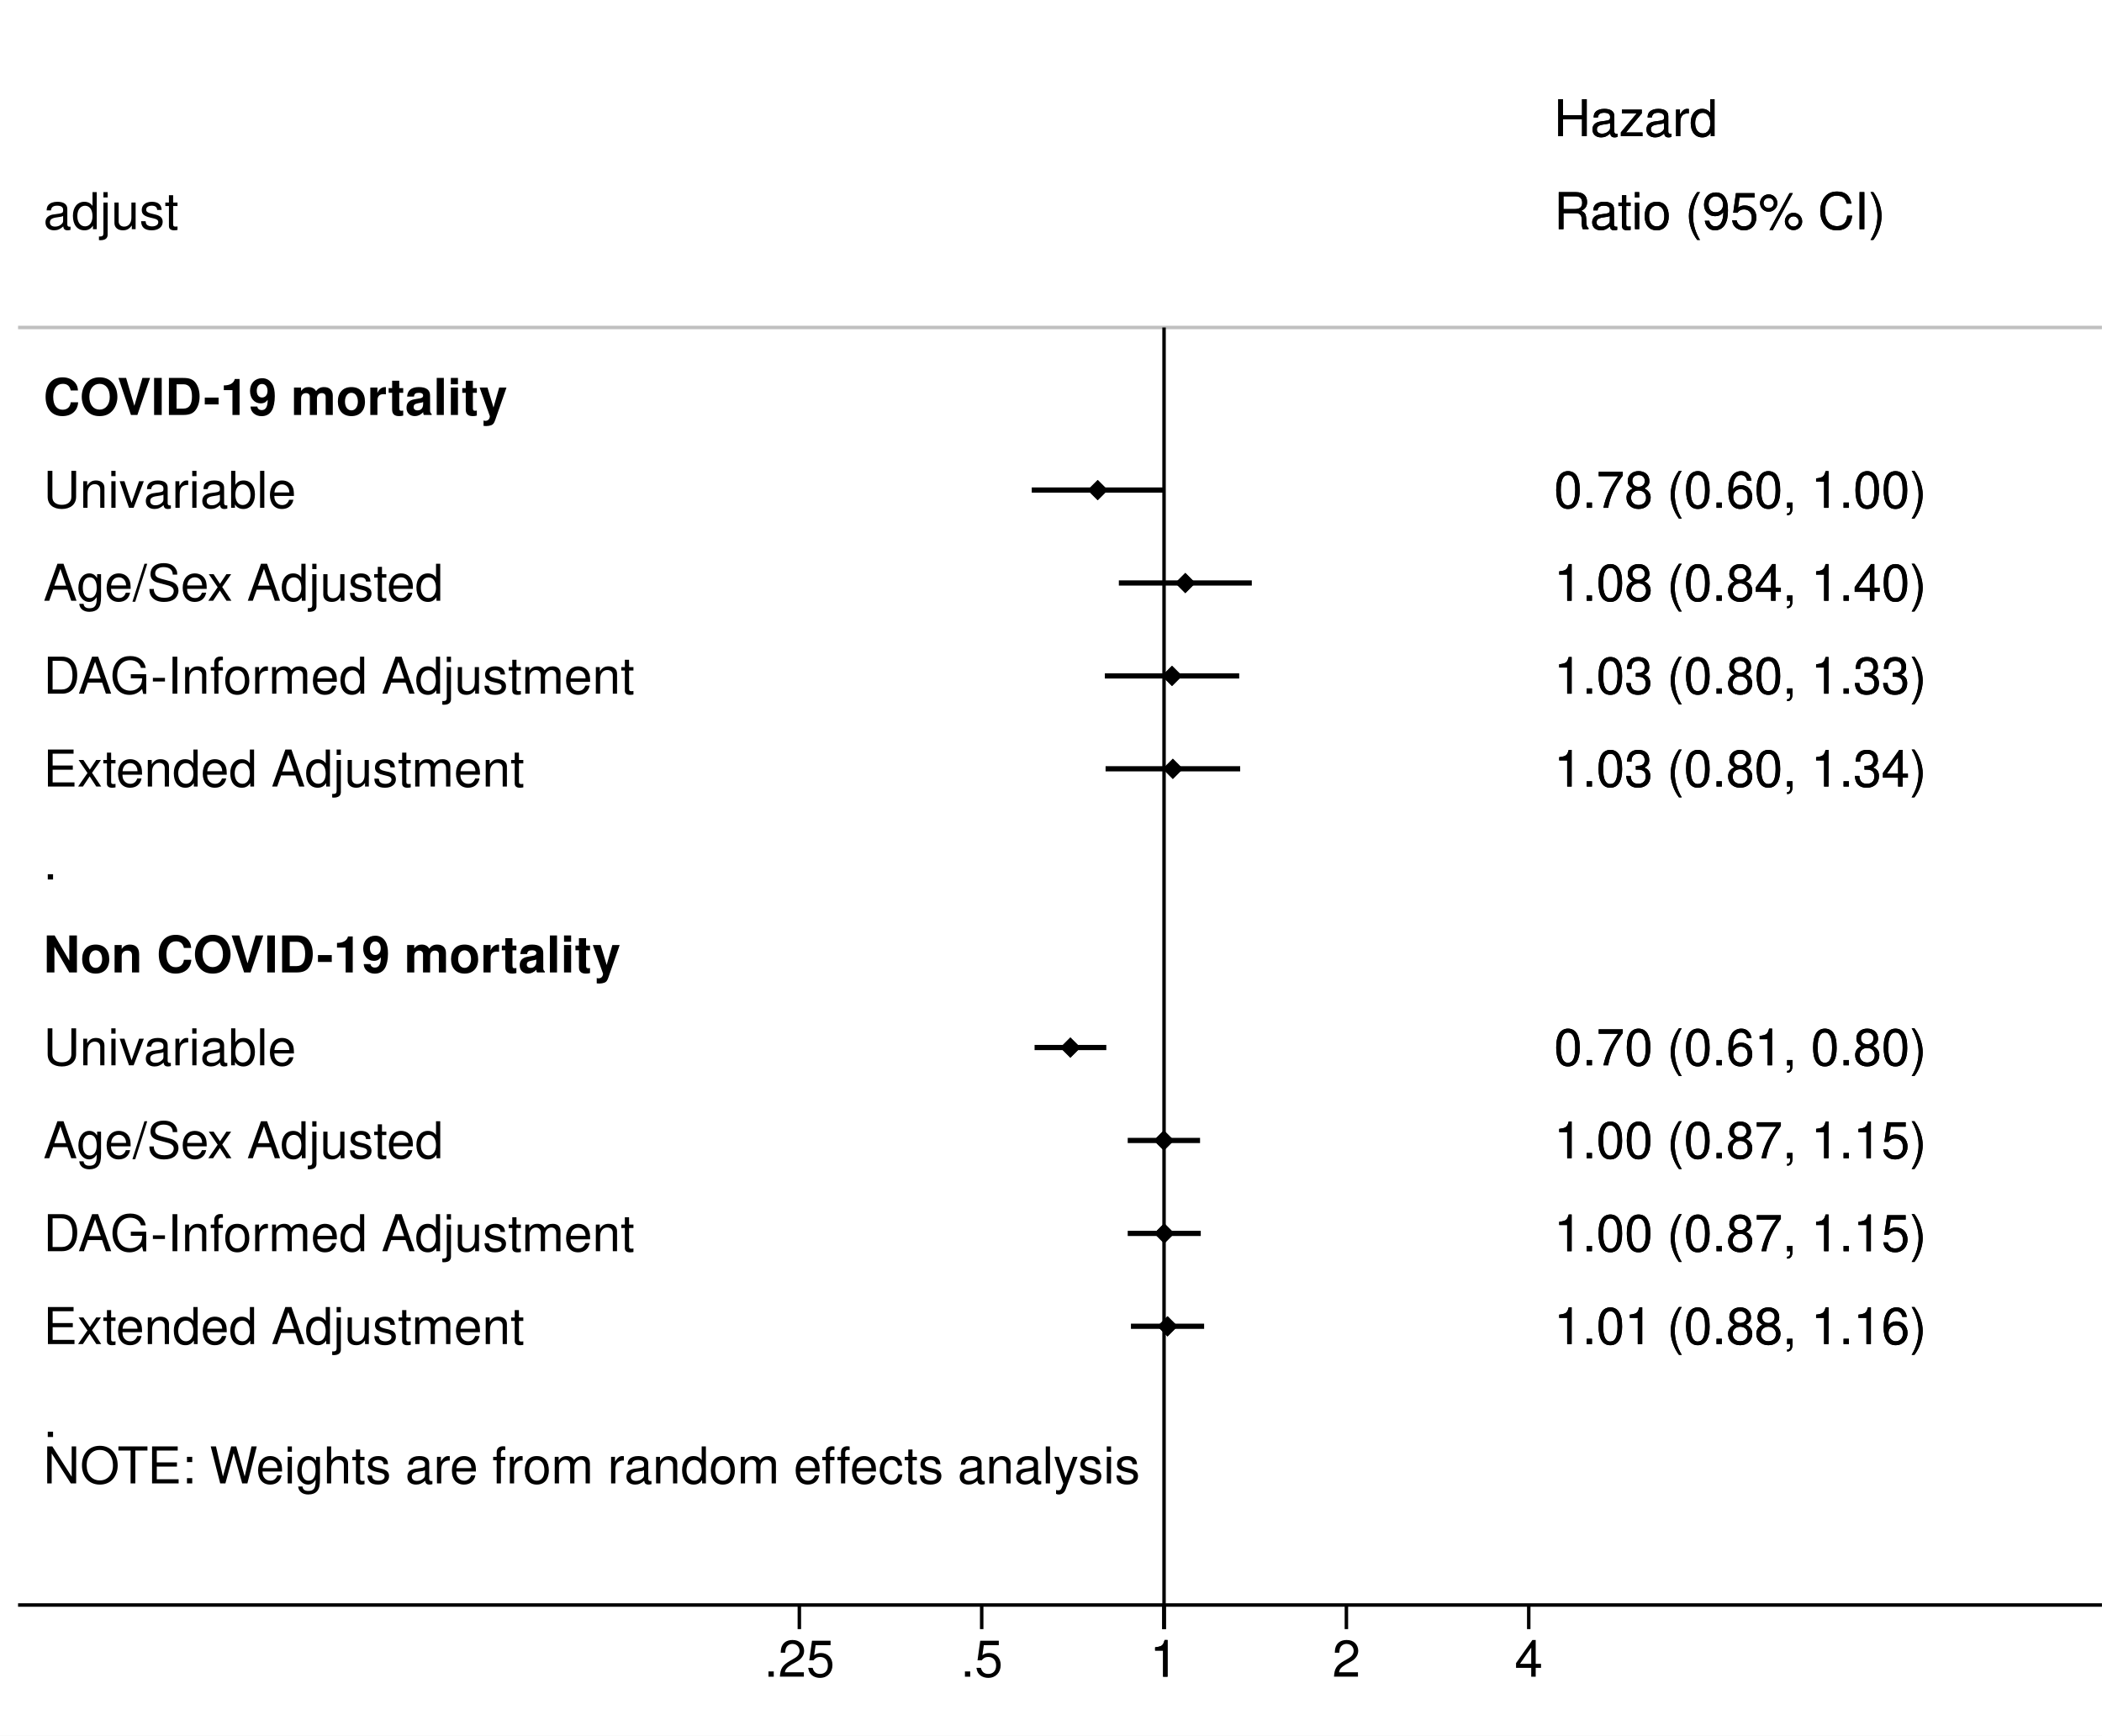
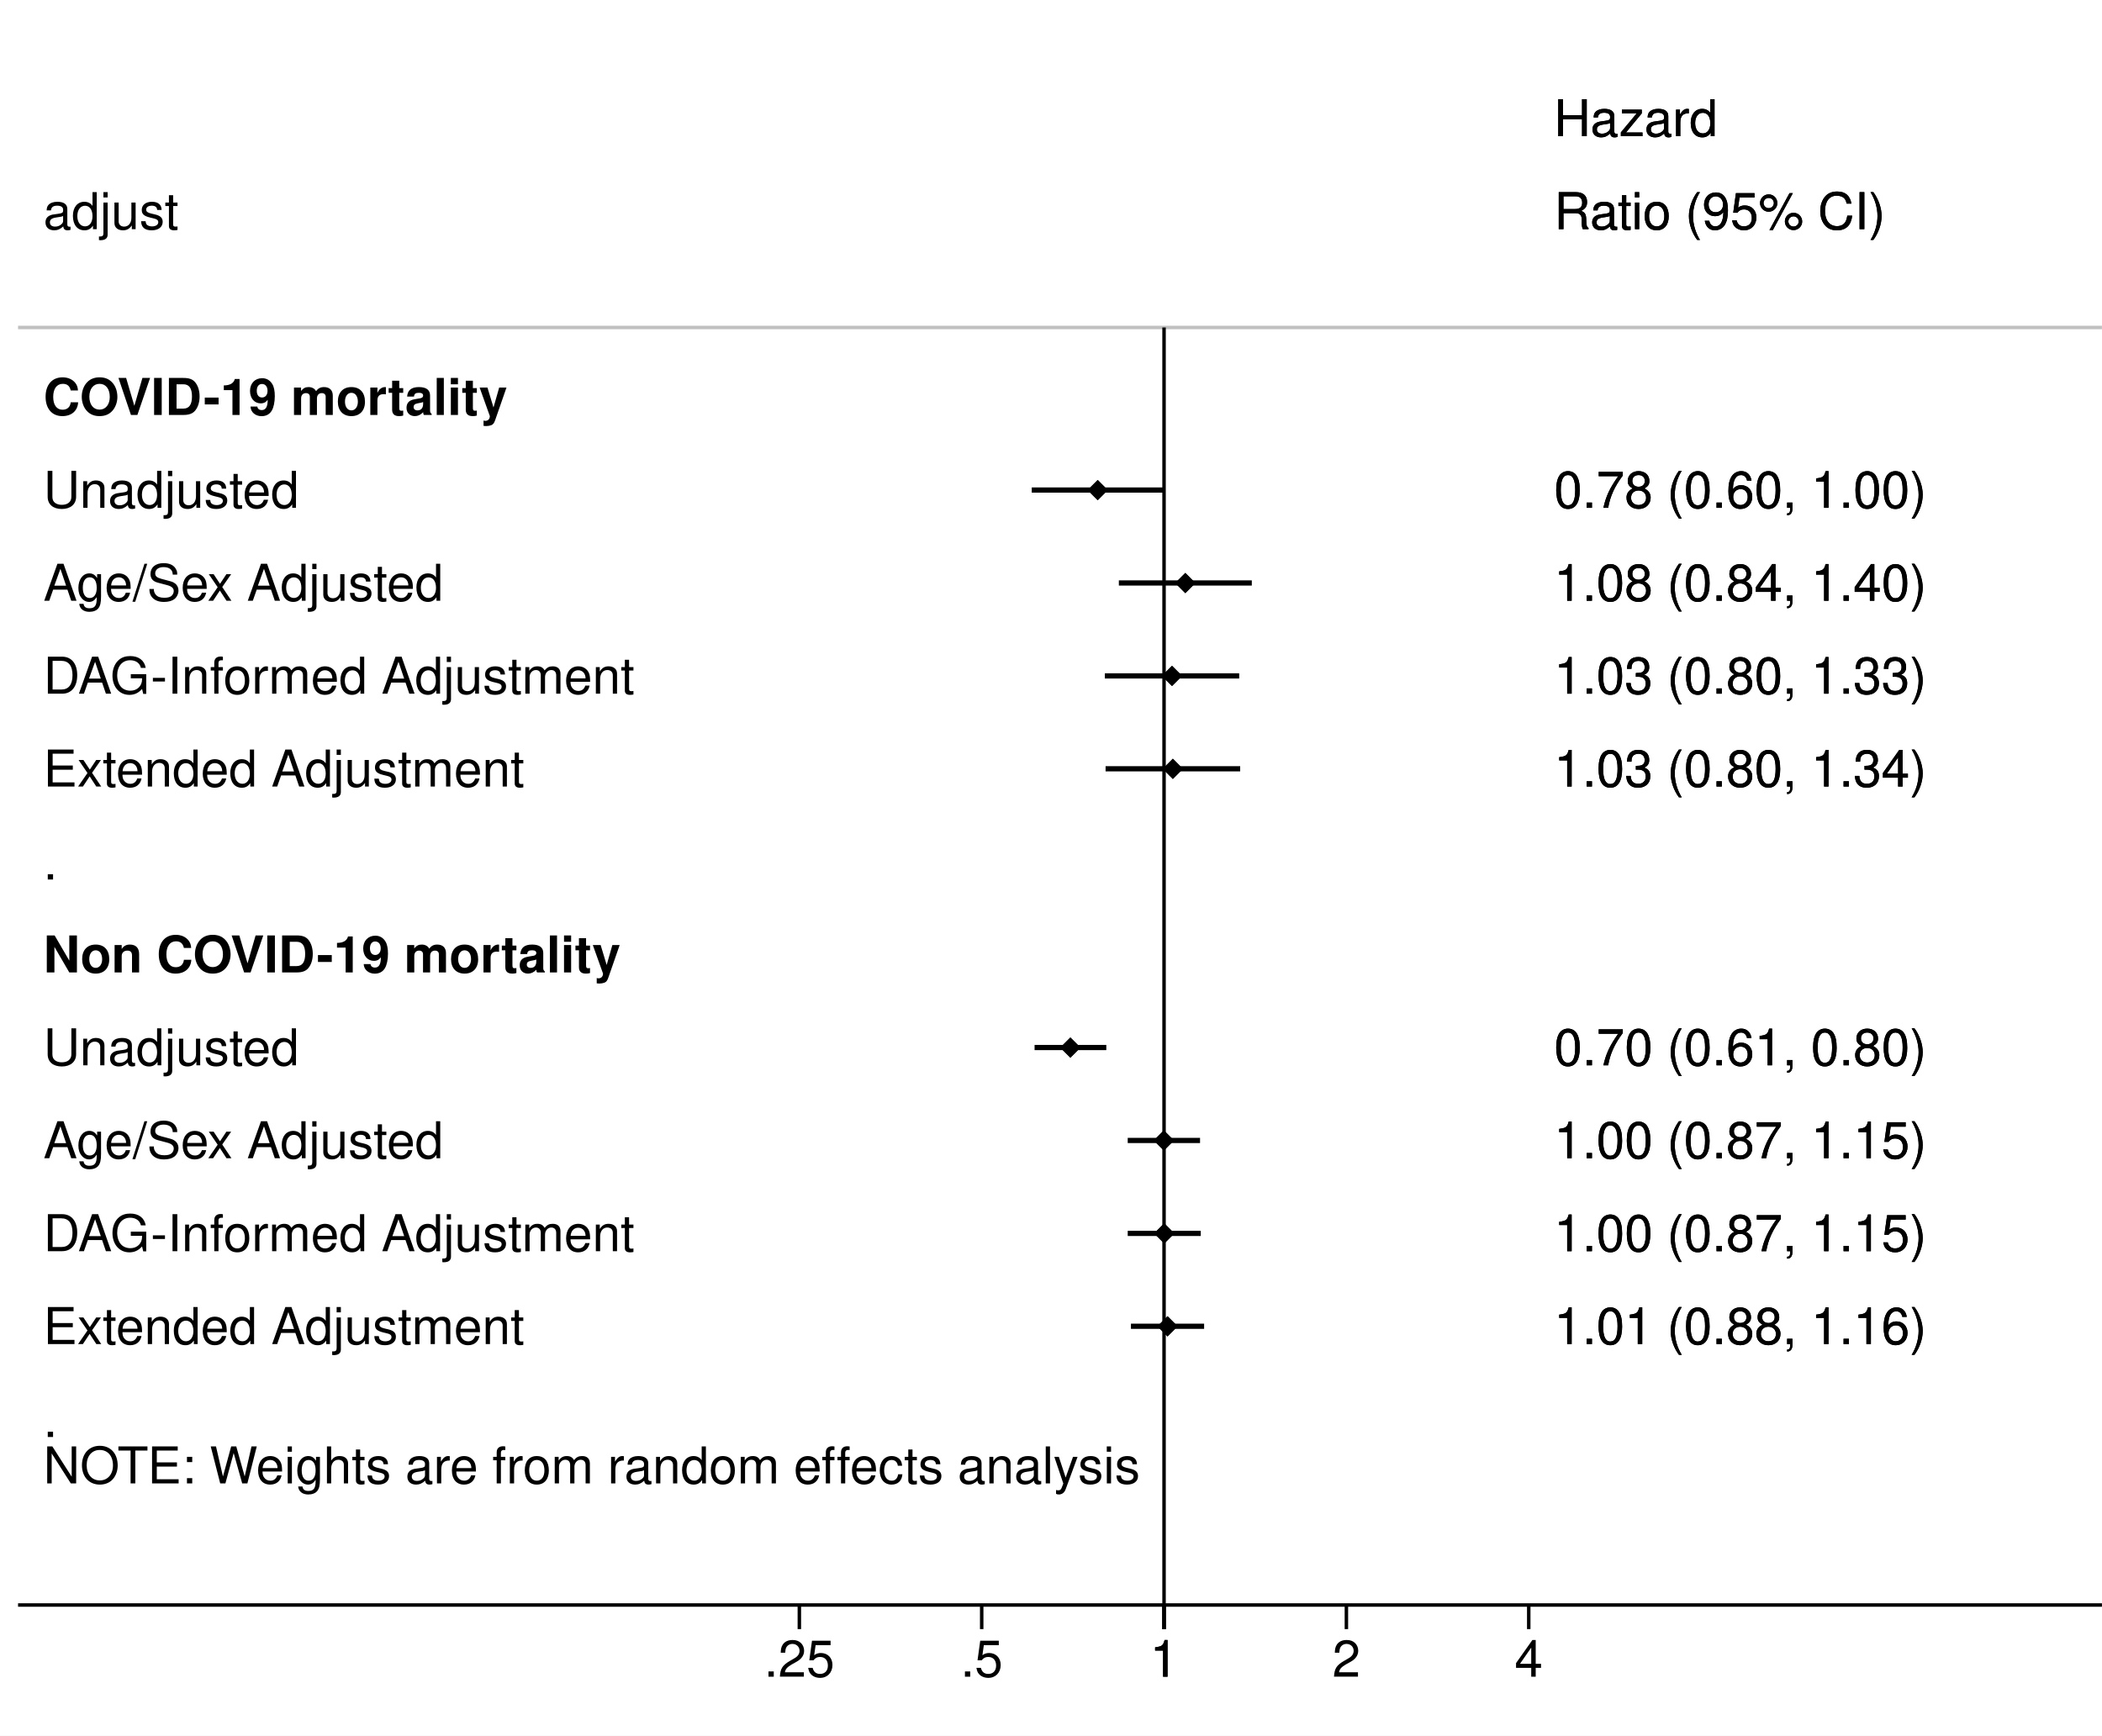
<svg xmlns="http://www.w3.org/2000/svg" version="1.1" width="11.02in" height="9.10in" viewBox="0 0 7932 6550">
  <rect x="0" y="0" width="7932" height="6550" style="fill:#F0F0F0;stroke:none" />
  <rect x="0.00" y="0.00" width="7931.75" height="6550.00" style="fill:#FFFFFF" />
  <rect x="6.55" y="6.55" width="7918.65" height="6536.90" style="fill:none;stroke:#FFFFFF;stroke-width:13.10" />
  <rect x="68.17" y="96.18" width="7863.59" height="5961.28" style="fill:#FFFFFF" />
  <rect x="74.72" y="102.73" width="7850.49" height="5948.18" style="fill:none;stroke:#FFFFFF;stroke-width:13.10" />
  <line x1="68.17" y1="1235.93" x2="7931.75" y2="1235.93" style="stroke:#C0C0C0;stroke-width:13.10" />
  <text x="163.60" y="5598.58" style="font-family:'Helvetica';font-size:191.61px;fill:#000000">NOTE: Weights are from random effects analysis</text>
  <line x1="4392.59" y1="6057.46" x2="4392.59" y2="1235.93" style="stroke:#000000;stroke-width:13.10" />
  <text x="163.60" y="3319.32" style="font-family:'Helvetica';font-size:191.61px;fill:#000000">.</text>
  <text x="163.60" y="5423.33" style="font-family:'Helvetica';font-size:191.61px;fill:#000000">.</text>
  <line x1="3893.37" y1="1849.44" x2="4391.35" y2="1849.44" style="stroke:#000000;stroke-width:19.65" />
  <line x1="4222.05" y1="2200.19" x2="4723.75" y2="2200.19" style="stroke:#000000;stroke-width:19.65" />
  <line x1="4169.26" y1="2550.94" x2="4676.16" y2="2550.94" style="stroke:#000000;stroke-width:19.65" />
  <line x1="4171.98" y1="2901.44" x2="4679.88" y2="2901.44" style="stroke:#000000;stroke-width:19.65" />
  <line x1="3904.03" y1="3953.45" x2="4174.71" y2="3953.45" style="stroke:#000000;stroke-width:19.65" />
  <line x1="4255.52" y1="4304.20" x2="4528.43" y2="4304.20" style="stroke:#000000;stroke-width:19.65" />
  <line x1="4255.52" y1="4654.95" x2="4531.15" y2="4654.95" style="stroke:#000000;stroke-width:19.65" />
  <line x1="4267.66" y1="5005.46" x2="4543.80" y2="5005.46" style="stroke:#000000;stroke-width:19.65" />
  <text x="163.60" y="1566.06" style="font-family:'Helvetica';font-weight:bold;font-size:191.61px;fill:#000000">COVID-19 mortality</text>
-   <text x="163.60" y="1916.56" style="font-family:'Helvetica';font-size:191.61px;fill:#000000">Univariable</text>
+   <text x="163.60" y="1916.56" style="font-family:'Helvetica';font-size:191.61px;fill:#000000">Unadjusted</text>
  <text x="163.60" y="2267.32" style="font-family:'Helvetica';font-size:191.61px;fill:#000000">Age/Sex Adjusted</text>
  <text x="163.60" y="2618.07" style="font-family:'Helvetica';font-size:191.61px;fill:#000000">DAG-Informed Adjustment</text>
  <text x="163.60" y="2968.57" style="font-family:'Helvetica';font-size:191.61px;fill:#000000">Extended Adjustment</text>
  <text x="163.60" y="3670.07" style="font-family:'Helvetica';font-weight:bold;font-size:191.61px;fill:#000000">Non COVID-19 mortality</text>
-   <text x="163.60" y="4020.58" style="font-family:'Helvetica';font-size:191.61px;fill:#000000">Univariable</text>
+   <text x="163.60" y="4020.58" style="font-family:'Helvetica';font-size:191.61px;fill:#000000">Unadjusted</text>
  <text x="163.60" y="4371.33" style="font-family:'Helvetica';font-size:191.61px;fill:#000000">Age/Sex Adjusted</text>
  <text x="163.60" y="4722.08" style="font-family:'Helvetica';font-size:191.61px;fill:#000000">DAG-Informed Adjustment</text>
  <text x="163.60" y="5072.58" style="font-family:'Helvetica';font-size:191.61px;fill:#000000">Extended Adjustment</text>
  <text x="163.60" y="864.81" style="font-family:'Helvetica';font-size:191.61px;fill:#000000">adjust</text>
  <text x="5864.23" y="1916.56" style="font-family:'Helvetica';font-size:191.61px;fill:#000000">0.78 (0.60, 1.00)</text>
  <text x="5864.23" y="2267.32" style="font-family:'Helvetica';font-size:191.61px;fill:#000000">1.08 (0.84, 1.40)</text>
  <text x="5864.23" y="2618.07" style="font-family:'Helvetica';font-size:191.61px;fill:#000000">1.03 (0.80, 1.33)</text>
  <text x="5864.23" y="2968.57" style="font-family:'Helvetica';font-size:191.61px;fill:#000000">1.03 (0.80, 1.34)</text>
  <text x="5864.23" y="4020.58" style="font-family:'Helvetica';font-size:191.61px;fill:#000000">0.70 (0.61, 0.80)</text>
  <text x="5864.23" y="4371.33" style="font-family:'Helvetica';font-size:191.61px;fill:#000000">1.00 (0.87, 1.15)</text>
  <text x="5864.23" y="4722.08" style="font-family:'Helvetica';font-size:191.61px;fill:#000000">1.00 (0.87, 1.15)</text>
  <text x="5864.23" y="5072.58" style="font-family:'Helvetica';font-size:191.61px;fill:#000000">1.01 (0.88, 1.16)</text>
  <text x="5864.23" y="864.81" style="font-family:'Helvetica';font-size:191.61px;fill:#000000">Ratio (95% CI)</text>
  <text x="5864.23" y="514.06" style="font-family:'Helvetica';font-size:191.61px;fill:#000000">Hazard</text>
  <text x="5864.23" y="1916.56" style="font-family:'Helvetica';font-size:191.61px;fill:#000000">0.78 (0.60, 1.00)</text>
  <text x="5864.23" y="2267.32" style="font-family:'Helvetica';font-size:191.61px;fill:#000000">1.08 (0.84, 1.40)</text>
  <text x="5864.23" y="2618.07" style="font-family:'Helvetica';font-size:191.61px;fill:#000000">1.03 (0.80, 1.33)</text>
  <text x="5864.23" y="2968.57" style="font-family:'Helvetica';font-size:191.61px;fill:#000000">1.03 (0.80, 1.34)</text>
  <text x="5864.23" y="4020.58" style="font-family:'Helvetica';font-size:191.61px;fill:#000000">0.70 (0.61, 0.80)</text>
  <text x="5864.23" y="4371.33" style="font-family:'Helvetica';font-size:191.61px;fill:#000000">1.00 (0.87, 1.15)</text>
  <text x="5864.23" y="4722.08" style="font-family:'Helvetica';font-size:191.61px;fill:#000000">1.00 (0.87, 1.15)</text>
  <text x="5864.23" y="5072.58" style="font-family:'Helvetica';font-size:191.61px;fill:#000000">1.01 (0.88, 1.16)</text>
  <text x="5864.23" y="864.81" style="font-family:'Helvetica';font-size:191.61px;fill:#000000">Ratio (95% CI)</text>
  <text x="5864.23" y="514.06" style="font-family:'Helvetica';font-size:191.61px;fill:#000000">Hazard</text>
  <polygon points="4104.05,1849.69 4142.24,1811.50 4180.43,1849.69 4142.24,1887.87" style="fill:#000000" />
  <polygon points="4117.95,1849.69 4142.24,1825.39 4166.53,1849.69 4142.24,1873.98" style="fill:none;stroke:#000000;stroke-width:19.65" />
  <polygon points="4434.72,2200.44 4472.90,2162.25 4511.09,2200.44 4472.90,2238.62" style="fill:#000000" />
  <polygon points="4448.61,2200.44 4472.90,2176.15 4497.20,2200.44 4472.90,2224.73" style="fill:none;stroke:#000000;stroke-width:19.65" />
  <polygon points="4384.40,2550.94 4422.59,2512.75 4460.77,2550.94 4422.59,2589.13" style="fill:#000000" />
  <polygon points="4398.29,2550.94 4422.59,2526.65 4446.88,2550.94 4422.59,2575.23" style="fill:none;stroke:#000000;stroke-width:19.65" />
  <polygon points="4387.62,2901.69 4425.81,2863.51 4463.99,2901.69 4425.81,2939.88" style="fill:#000000" />
  <polygon points="4401.52,2901.69 4425.81,2877.40 4450.10,2901.69 4425.81,2925.98" style="fill:none;stroke:#000000;stroke-width:19.65" />
  <polygon points="4000.94,3953.70 4039.12,3915.51 4077.31,3953.70 4039.12,3991.88" style="fill:#000000" />
  <polygon points="4014.83,3953.70 4039.12,3929.41 4063.41,3953.70 4039.12,3977.99" style="fill:none;stroke:#000000;stroke-width:19.65" />
  <polygon points="4353.66,4304.20 4391.85,4266.01 4430.04,4304.20 4391.85,4342.39" style="fill:#000000" />
  <polygon points="4367.56,4304.20 4391.85,4279.91 4416.14,4304.20 4391.85,4328.49" style="fill:none;stroke:#000000;stroke-width:19.65" />
  <polygon points="4355.15,4654.95 4393.34,4616.77 4431.52,4654.95 4393.34,4693.14" style="fill:#000000" />
  <polygon points="4369.04,4654.95 4393.34,4630.66 4417.63,4654.95 4393.34,4679.24" style="fill:none;stroke:#000000;stroke-width:19.65" />
  <polygon points="4367.54,5005.70 4405.73,4967.52 4443.92,5005.70 4405.73,5043.89" style="fill:#000000" />
  <polygon points="4381.44,5005.70 4405.73,4981.41 4430.02,5005.70 4405.73,5029.99" style="fill:none;stroke:#000000;stroke-width:19.65" />
  <line x1="68.17" y1="6057.46" x2="7931.75" y2="6057.46" style="stroke:#000000;stroke-width:13.10" />
  <text x="3704.49" y="6237.08" style="font-family:'Helvetica';font-size:191.61px;fill:#000000" text-anchor="middle"> </text>
  <text x="5080.69" y="6237.08" style="font-family:'Helvetica';font-size:191.61px;fill:#000000" text-anchor="middle"> </text>
  <line x1="4392.59" y1="6057.46" x2="4392.59" y2="6148.43" style="stroke:#000000;stroke-width:13.10" />
  <text x="4392.59" y="6328.05" style="font-family:'Helvetica';font-size:191.61px;fill:#000000" text-anchor="middle">1</text>
  <line x1="3016.39" y1="6057.46" x2="3016.39" y2="6148.43" style="stroke:#000000;stroke-width:13.10" />
  <text x="3016.39" y="6328.05" style="font-family:'Helvetica';font-size:191.61px;fill:#000000" text-anchor="middle">.25</text>
  <line x1="3704.49" y1="6057.46" x2="3704.49" y2="6148.43" style="stroke:#000000;stroke-width:13.10" />
  <text x="3704.49" y="6328.05" style="font-family:'Helvetica';font-size:191.61px;fill:#000000" text-anchor="middle">.5</text>
  <line x1="4392.59" y1="6057.46" x2="4392.59" y2="6148.43" style="stroke:#000000;stroke-width:13.10" />
  <text x="4392.59" y="6328.05" style="font-family:'Helvetica';font-size:191.61px;fill:#000000" text-anchor="middle">1</text>
  <line x1="5080.69" y1="6057.46" x2="5080.69" y2="6148.43" style="stroke:#000000;stroke-width:13.10" />
  <text x="5080.69" y="6328.05" style="font-family:'Helvetica';font-size:191.61px;fill:#000000" text-anchor="middle">2</text>
  <line x1="5768.79" y1="6057.46" x2="5768.79" y2="6148.43" style="stroke:#000000;stroke-width:13.10" />
  <text x="5768.79" y="6328.05" style="font-family:'Helvetica';font-size:191.61px;fill:#000000" text-anchor="middle">4</text>
  <line x1="4392.59" y1="6057.46" x2="4392.59" y2="6148.43" style="stroke:#000000;stroke-width:13.10" />
</svg>
